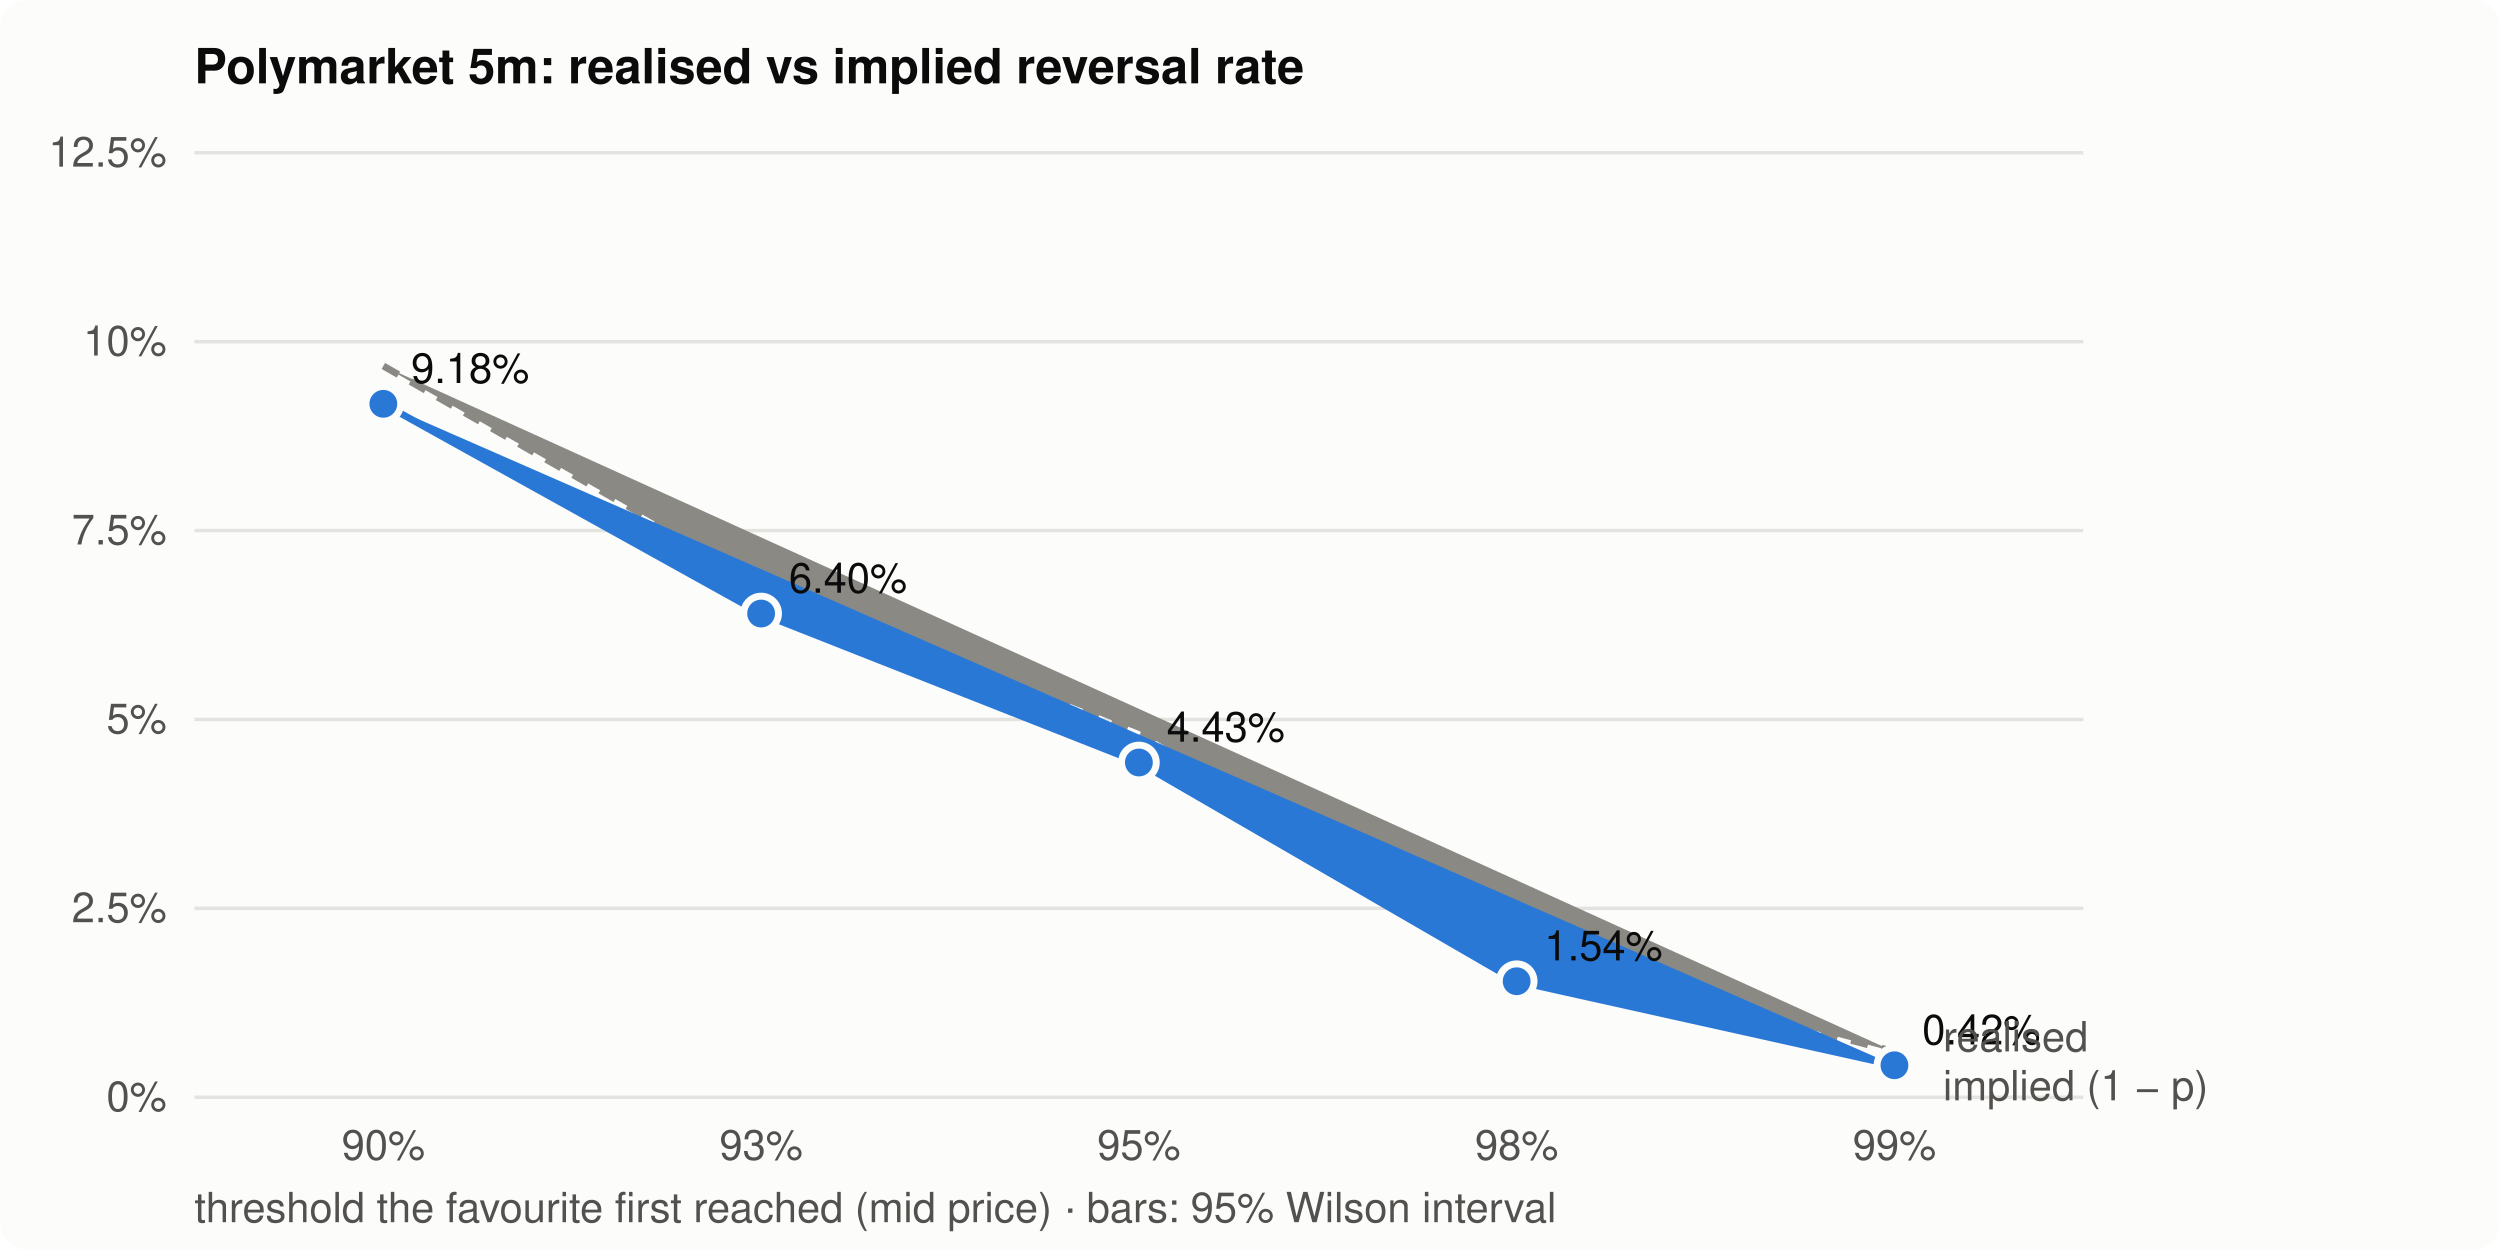
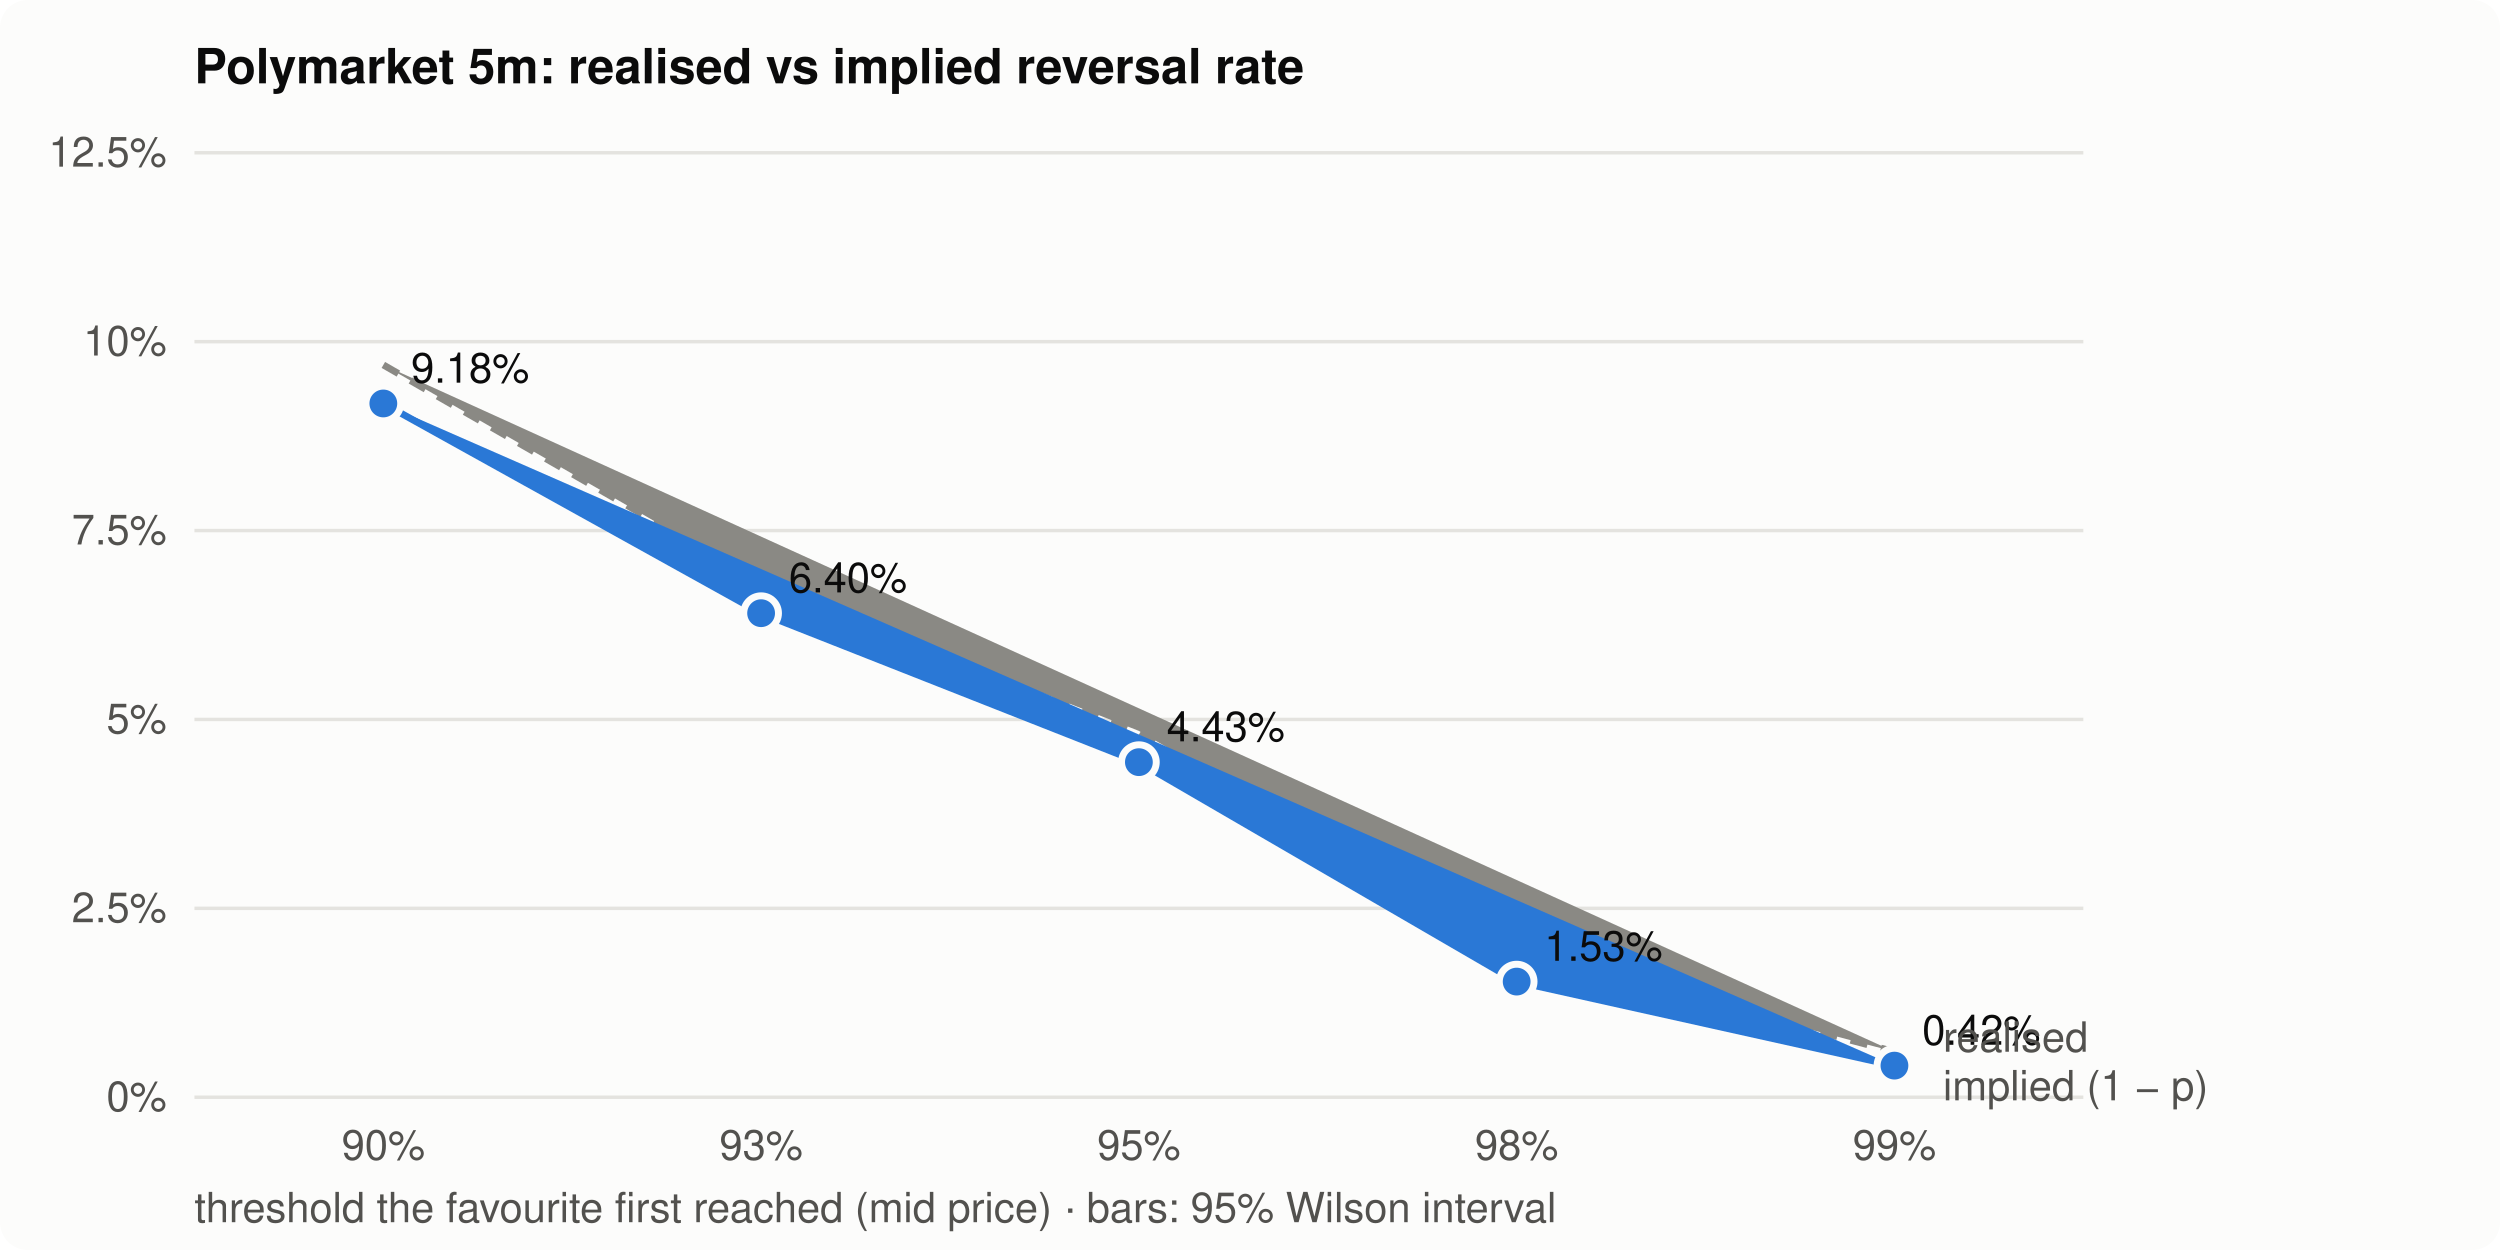
<svg xmlns="http://www.w3.org/2000/svg" viewBox="0 0 720 360" width="720" height="360" role="img" aria-label="Polymarket 5m: realised vs implied reversal rate">
  <style>
  .bg{fill:#fcfcfb} .t1{fill:#0b0b0b} .t2{fill:#52514e} .grid{stroke:#e4e3df}
  .s1{stroke:#2a78d6;fill:#2a78d6} .s2{stroke:#eb6834;fill:#eb6834} .s3{stroke:#1baf7a;fill:#1baf7a}
  .ref{stroke:#8a8984;fill:#8a8984} .ring{stroke:#fcfcfb}
  text{font-family:-apple-system,Segoe UI,Helvetica,Arial,sans-serif;font-size:12px}
  .title{font-size:14px;font-weight:600}
  @media (prefers-color-scheme: dark){
    .bg{fill:#1a1a19} .t1{fill:#f0efec} .t2{fill:#c3c2b7} .grid{stroke:#34332f}
    .s1{stroke:#3987e5;fill:#3987e5} .s2{stroke:#d95926;fill:#d95926} .s3{stroke:#199e70;fill:#199e70}
    .ref{stroke:#9d9c96;fill:#9d9c96} .ring{stroke:#1a1a19}
  }
</style>
  <rect class="bg" width="720" height="360" rx="8" />
  <text class="t1 title" x="56" y="24">Polymarket 5m: realised vs implied reversal rate</text>
  <line class="grid" x1="56" x2="600" y1="316.0" y2="316.0" stroke-width="1" />
  <text class="t2" x="48" y="320.0" text-anchor="end">0%</text>
  <line class="grid" x1="56" x2="600" y1="261.6" y2="261.6" stroke-width="1" />
  <text class="t2" x="48" y="265.6" text-anchor="end">2.5%</text>
  <line class="grid" x1="56" x2="600" y1="207.2" y2="207.2" stroke-width="1" />
  <text class="t2" x="48" y="211.2" text-anchor="end">5%</text>
  <line class="grid" x1="56" x2="600" y1="152.8" y2="152.8" stroke-width="1" />
  <text class="t2" x="48" y="156.8" text-anchor="end">7.5%</text>
  <line class="grid" x1="56" x2="600" y1="98.4" y2="98.4" stroke-width="1" />
  <text class="t2" x="48" y="102.4" text-anchor="end">10%</text>
  <line class="grid" x1="56" x2="600" y1="44.0" y2="44.0" stroke-width="1" />
  <text class="t2" x="48" y="48.0" text-anchor="end">12.5%</text>
  <text class="t2" x="110.4" y="334" text-anchor="middle">90%</text>
  <text class="t2" x="219.2" y="334" text-anchor="middle">93%</text>
  <text class="t2" x="328.0" y="334" text-anchor="middle">95%</text>
  <text class="t2" x="436.8" y="334" text-anchor="middle">98%</text>
  <text class="t2" x="545.6" y="334" text-anchor="middle">99%</text>
-   <path class="ref" d="M110.4,105.4 L219.2,167.8 L328.0,210.5 L436.8,274.2 L545.6,302.9" fill="none" stroke-width="2" stroke-linejoin="round" stroke-dasharray="5 4" />
-   <line class="s1" x1="110.4" x2="110.4" y1="119.4" y2="113.2" stroke-width="2" stroke-linecap="round" />
+   <path class="ref" d="M110.4,105.1 L219.2,167.8 L328.0,210.5 L436.8,274.2 L545.6,302.9" fill="none" stroke-width="2" stroke-linejoin="round" stroke-dasharray="5 4" />
+   <line class="s1" x1="110.4" x2="110.4" y1="119.3" y2="113.1" stroke-width="2" stroke-linecap="round" />
  <line class="s1" x1="219.2" x2="219.2" y1="179.3" y2="174.0" stroke-width="2" stroke-linecap="round" />
-   <line class="s1" x1="328.0" x2="328.0" y1="221.8" y2="217.4" stroke-width="2" stroke-linecap="round" />
-   <line class="s1" x1="436.8" x2="436.8" y1="284.0" y2="281.1" stroke-width="2" stroke-linecap="round" />
-   <line class="s1" x1="545.6" x2="545.6" y1="308.8" y2="304.3" stroke-width="2" stroke-linecap="round" />
-   <path class="s1" d="M110.4,116.3 L219.2,176.7 L328.0,219.6 L436.8,282.6 L545.6,306.8" fill="none" stroke-width="2" stroke-linejoin="round" />
-   <circle class="s1 ring" cx="110.4" cy="116.3" r="5" stroke-width="2" />
-   <text class="t1" x="118.4" y="110.3">9.18%</text>
-   <circle class="s1 ring" cx="219.2" cy="176.7" r="5" stroke-width="2" />
-   <text class="t1" x="227.2" y="170.7">6.40%</text>
-   <circle class="s1 ring" cx="328.0" cy="219.6" r="5" stroke-width="2" />
-   <text class="t1" x="336.0" y="213.6">4.43%</text>
-   <circle class="s1 ring" cx="436.8" cy="282.6" r="5" stroke-width="2" />
-   <text class="t1" x="444.8" y="276.6">1.54%</text>
-   <circle class="s1 ring" cx="545.6" cy="306.8" r="5" stroke-width="2" />
-   <text class="t1" x="553.6" y="300.8">0.42%</text>
+   <line class="s1" x1="328.0" x2="328.0" y1="221.7" y2="217.3" stroke-width="2" stroke-linecap="round" />
+   <line class="s1" x1="436.8" x2="436.8" y1="284.1" y2="281.2" stroke-width="2" stroke-linecap="round" />
+   <line class="s1" x1="545.6" x2="545.6" y1="308.9" y2="304.4" stroke-width="2" stroke-linecap="round" />
+   <path class="s1" d="M110.4,116.2 L219.2,176.6 L328.0,219.5 L436.8,282.7 L545.6,306.9" fill="none" stroke-width="2" stroke-linejoin="round" />
+   <circle class="s1 ring" cx="110.4" cy="116.2" r="5" stroke-width="2" />
+   <text class="t1" x="118.4" y="110.2">9.18%</text>
+   <circle class="s1 ring" cx="219.2" cy="176.6" r="5" stroke-width="2" />
+   <text class="t1" x="227.2" y="170.6">6.40%</text>
+   <circle class="s1 ring" cx="328.0" cy="219.5" r="5" stroke-width="2" />
+   <text class="t1" x="336.0" y="213.5">4.43%</text>
+   <circle class="s1 ring" cx="436.8" cy="282.7" r="5" stroke-width="2" />
+   <text class="t1" x="444.8" y="276.7">1.53%</text>
+   <circle class="s1 ring" cx="545.6" cy="306.9" r="5" stroke-width="2" />
+   <text class="t1" x="553.6" y="300.9">0.42%</text>
  <text class="t2" x="559.6" y="316.9">implied (1 − p)</text>
-   <text class="t2" x="559.6" y="302.8">realised</text>
+   <text class="t2" x="559.6" y="302.9">realised</text>
  <text class="t2" x="56" y="352">threshold the favourite first reached (mid price) · bars: 95% Wilson interval</text>
</svg>
